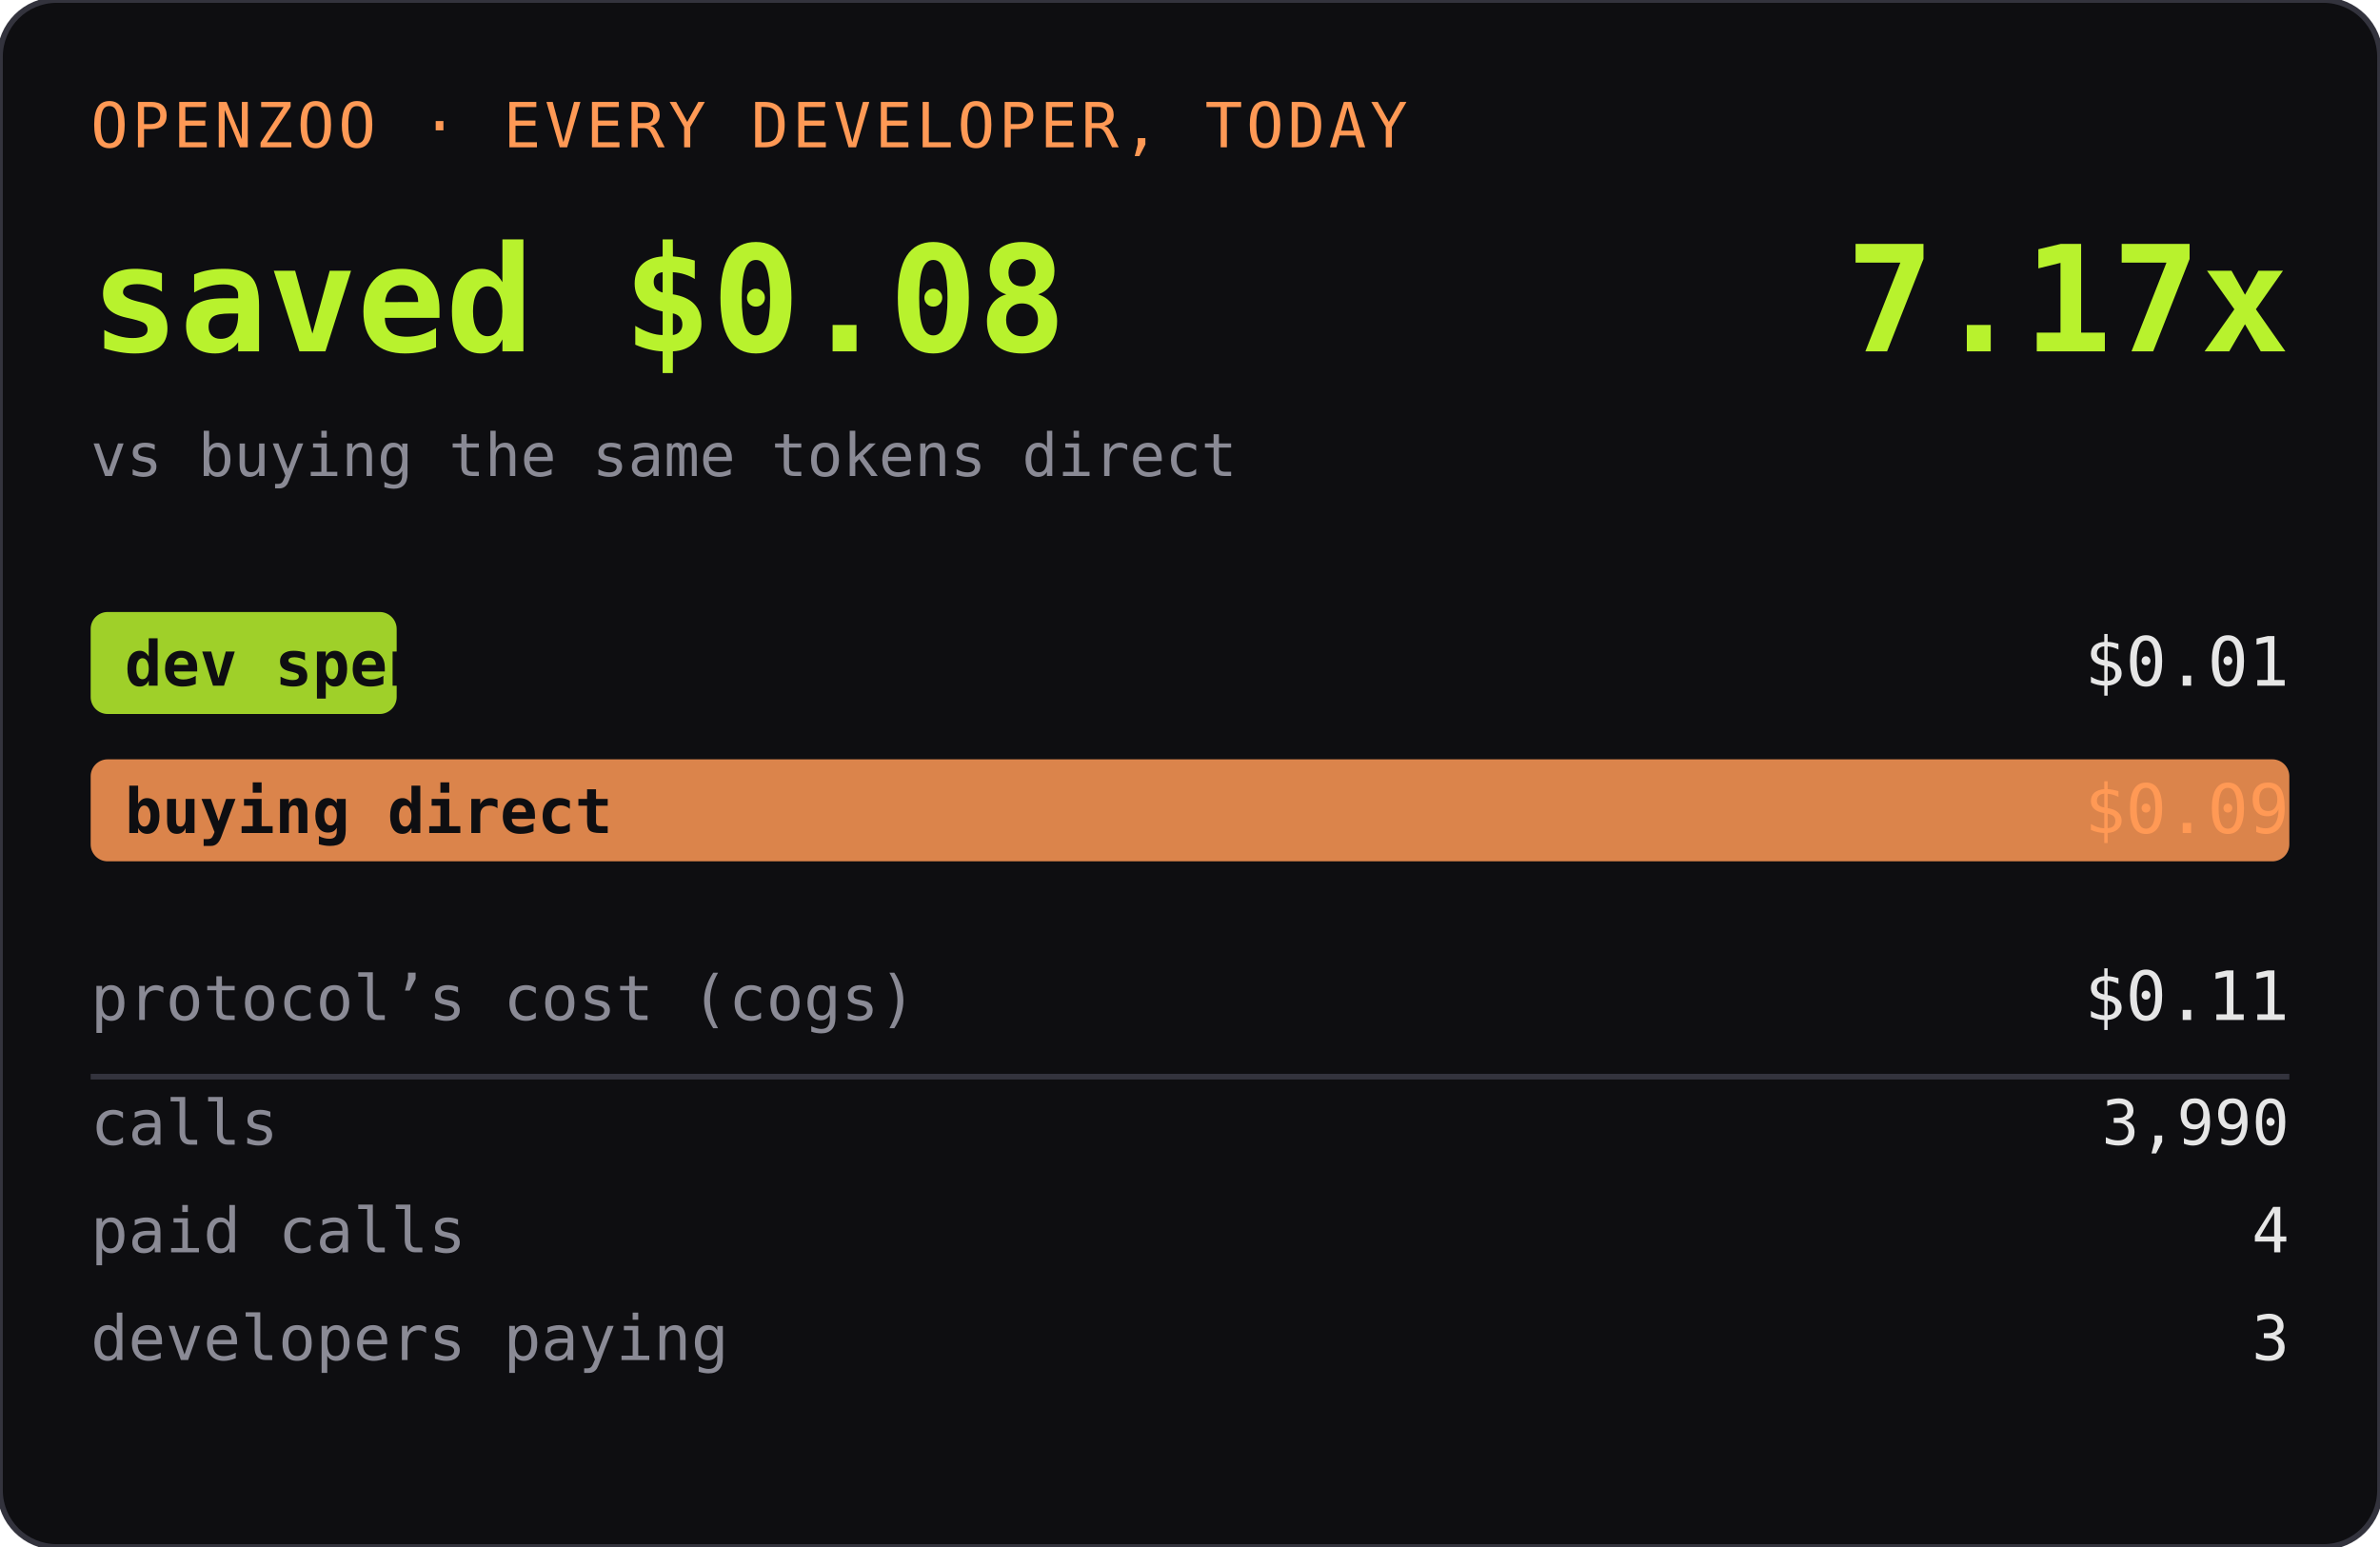
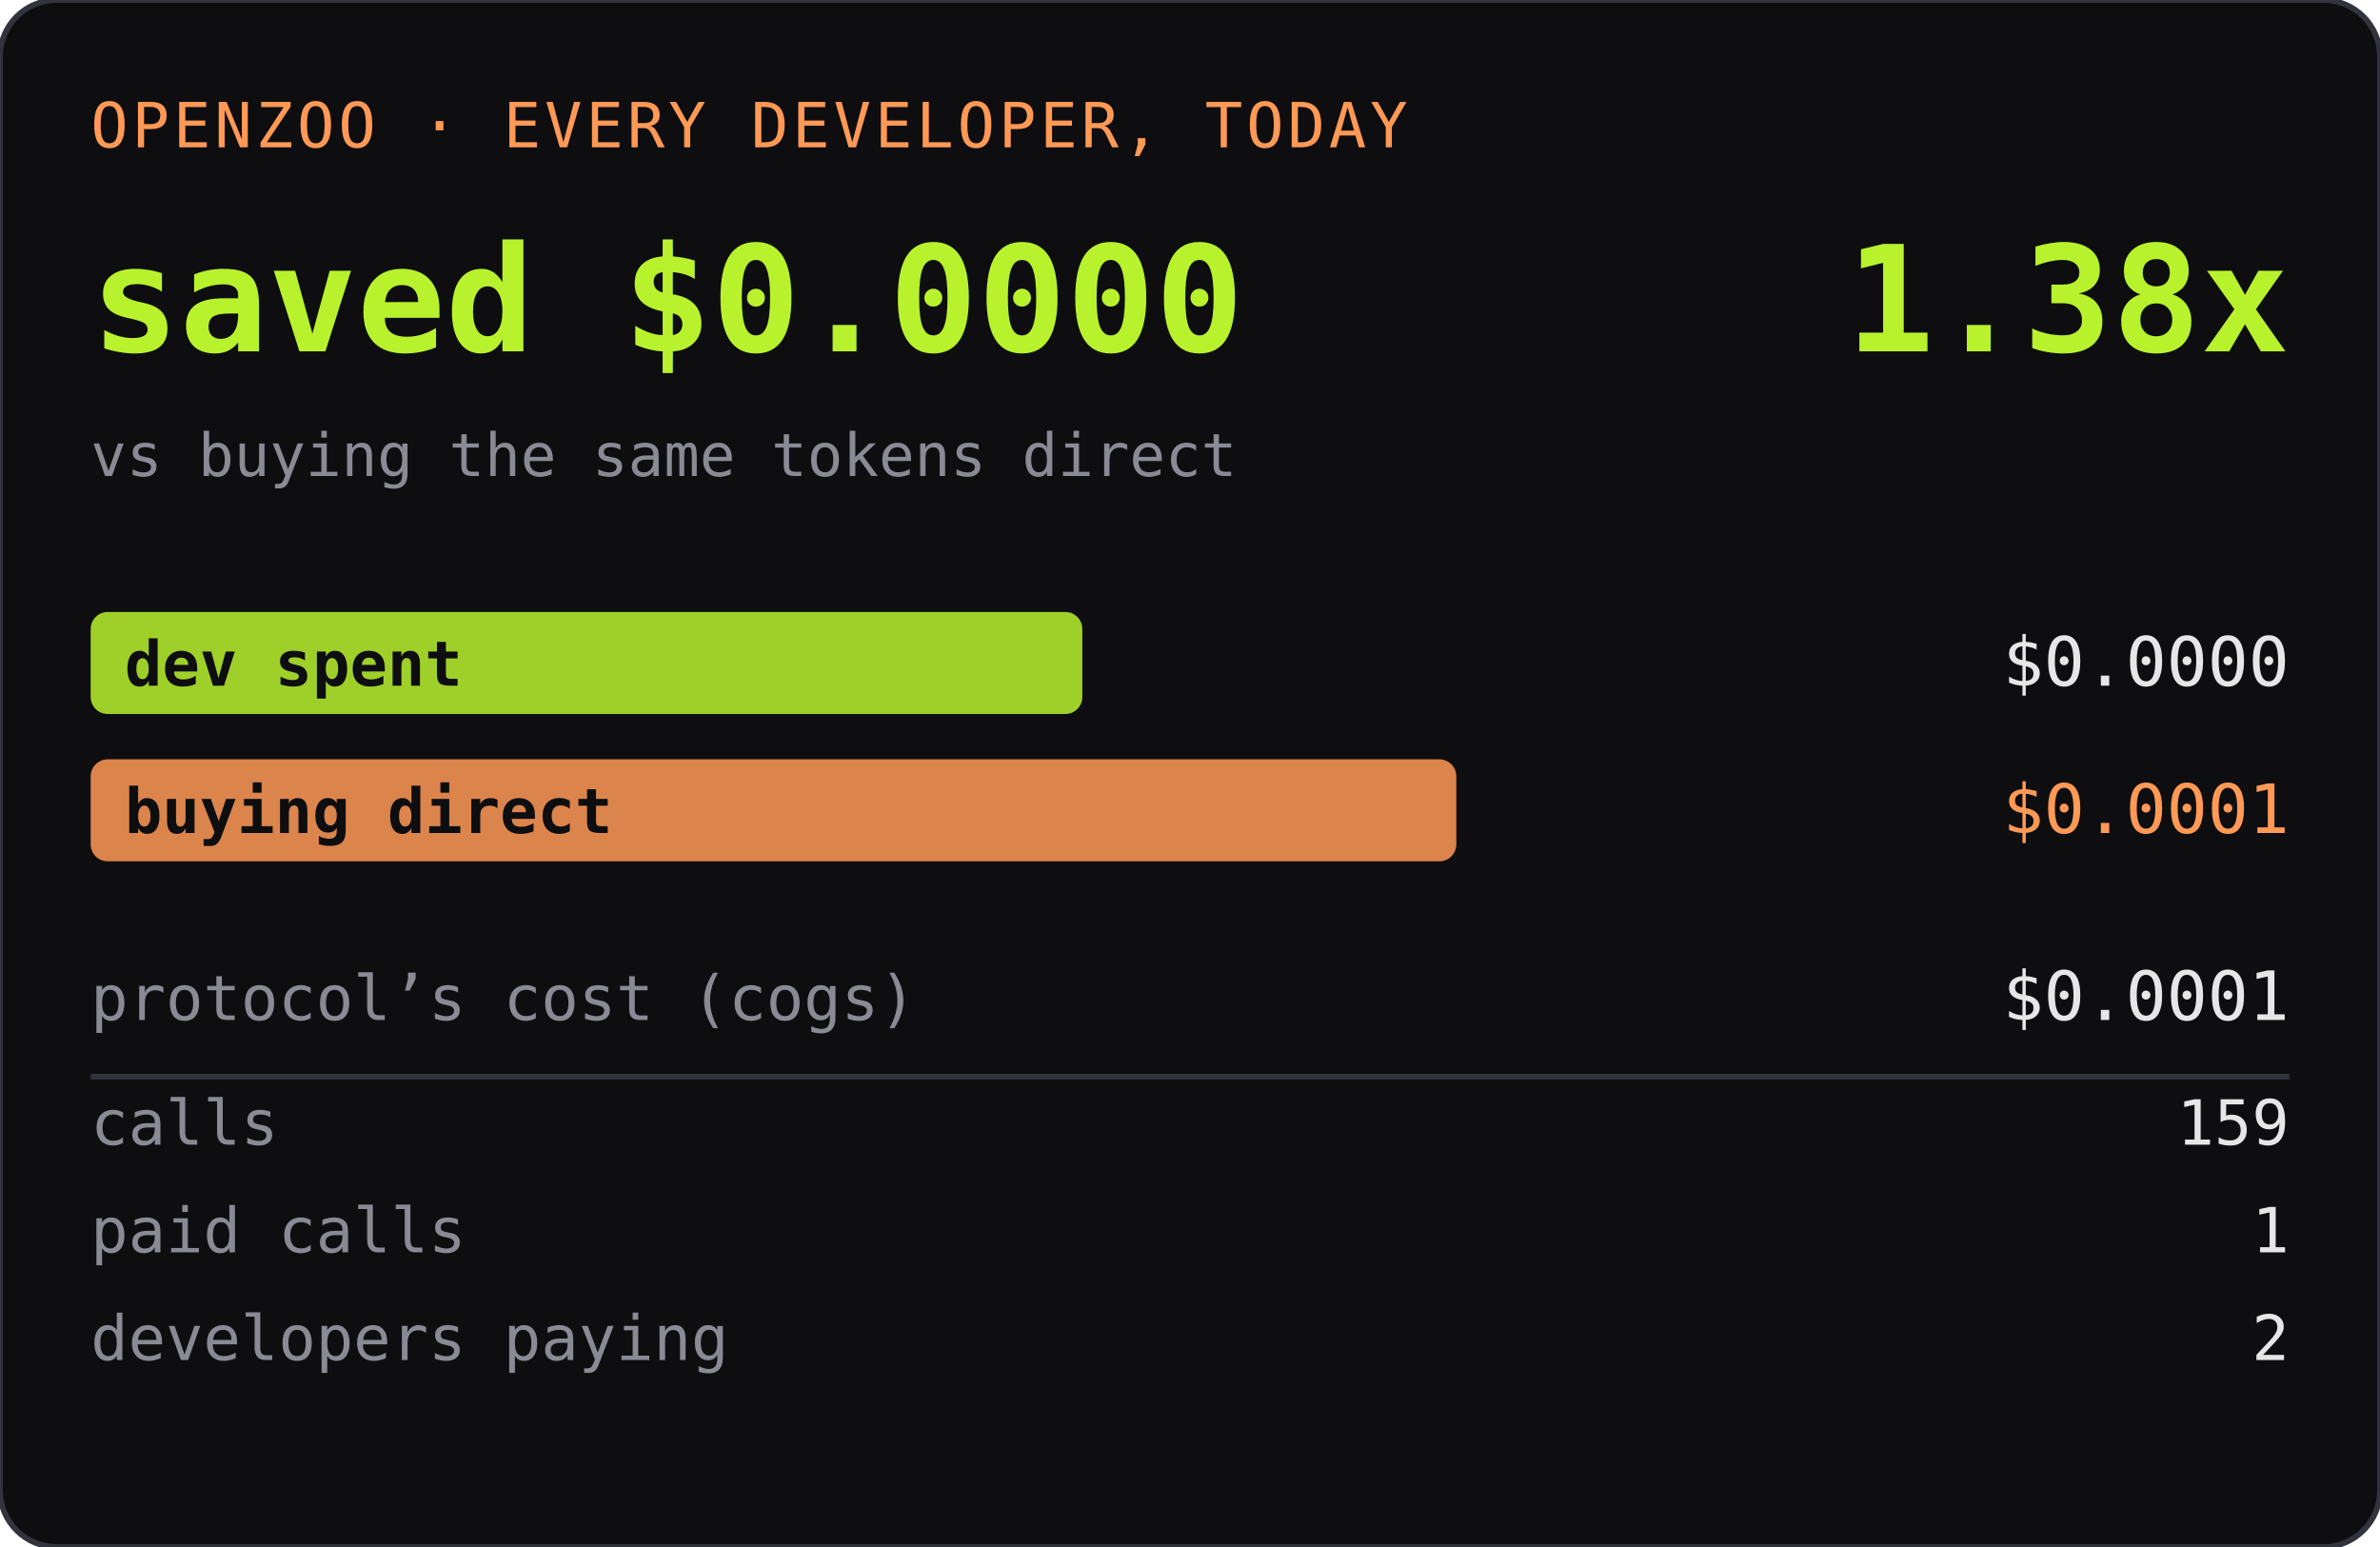
<svg xmlns="http://www.w3.org/2000/svg" width="420" height="273" role="img" aria-label="OPENZOO · EVERY DEVELOPER, TODAY">
  <rect width="420" height="273" rx="10" fill="#0e0e11" />
  <rect width="420" height="273" rx="10" fill="none" stroke="#33333d" />
  <text x="16" y="26" font-family="ui-monospace,SFMono-Regular,Menlo,monospace" font-size="11" fill="#ff9955" letter-spacing="0.06em">OPENZOO · EVERY DEVELOPER, TODAY</text>
-   <text x="16" y="62" font-family="ui-monospace,SFMono-Regular,Menlo,monospace" font-size="26" font-weight="600" fill="#b8f22d">saved $0.08</text>
-   <text x="404" y="62" text-anchor="end" font-family="ui-monospace,SFMono-Regular,Menlo,monospace" font-size="26" font-weight="600" fill="#b8f22d">7.17x</text>
+   <text x="16" y="62" font-family="ui-monospace,SFMono-Regular,Menlo,monospace" font-size="26" font-weight="600" fill="#b8f22d">saved $0.0000</text>
+   <text x="404" y="62" text-anchor="end" font-family="ui-monospace,SFMono-Regular,Menlo,monospace" font-size="26" font-weight="600" fill="#b8f22d">1.38x</text>
  <text x="16" y="84" font-family="ui-monospace,SFMono-Regular,Menlo,monospace" font-size="10.5" fill="#8a8a95">vs buying the same tokens direct</text>
-   <rect x="16" y="108" width="54" height="18" rx="3" fill="#b8f22d" opacity="0.85" />
+   <rect x="16" y="108" width="175" height="18" rx="3" fill="#b8f22d" opacity="0.85" />
  <text x="22" y="121" font-family="ui-monospace,SFMono-Regular,Menlo,monospace" font-size="11" fill="#0e0e11" font-weight="600">dev spent</text>
-   <text x="404" y="121" text-anchor="end" font-family="ui-monospace,SFMono-Regular,Menlo,monospace" font-size="12" fill="#e6e6e6">$0.01</text>
-   <rect x="16" y="134" width="388" height="18" rx="3" fill="#ff9955" opacity="0.85" />
+   <text x="404" y="121" text-anchor="end" font-family="ui-monospace,SFMono-Regular,Menlo,monospace" font-size="12" fill="#e6e6e6">$0.0000</text>
+   <rect x="16" y="134" width="241" height="18" rx="3" fill="#ff9955" opacity="0.85" />
  <text x="22" y="147" font-family="ui-monospace,SFMono-Regular,Menlo,monospace" font-size="11" fill="#0e0e11" font-weight="600">buying direct</text>
-   <text x="404" y="147" text-anchor="end" font-family="ui-monospace,SFMono-Regular,Menlo,monospace" font-size="12" fill="#ff9955">$0.09</text>
+   <text x="404" y="147" text-anchor="end" font-family="ui-monospace,SFMono-Regular,Menlo,monospace" font-size="12" fill="#ff9955">$0.0001</text>
  <text x="16" y="180" font-family="ui-monospace,SFMono-Regular,Menlo,monospace" font-size="11" fill="#8a8a95">protocol’s cost (cogs)</text>
-   <text x="404" y="180" text-anchor="end" font-family="ui-monospace,SFMono-Regular,Menlo,monospace" font-size="12" fill="#e6e6e6">$0.11</text>
+   <text x="404" y="180" text-anchor="end" font-family="ui-monospace,SFMono-Regular,Menlo,monospace" font-size="12" fill="#e6e6e6">$0.0001</text>
  <line x1="16" y1="190" x2="404" y2="190" stroke="#33333d" />
  <text x="16" y="202" font-family="ui-monospace,SFMono-Regular,Menlo,monospace" font-size="11" fill="#8a8a95">calls</text>
-   <text x="404" y="202" text-anchor="end" font-family="ui-monospace,SFMono-Regular,Menlo,monospace" font-size="11" fill="#e6e6e6">3,990</text>
+   <text x="404" y="202" text-anchor="end" font-family="ui-monospace,SFMono-Regular,Menlo,monospace" font-size="11" fill="#e6e6e6">159</text>
  <text x="16" y="221" font-family="ui-monospace,SFMono-Regular,Menlo,monospace" font-size="11" fill="#8a8a95">paid calls</text>
-   <text x="404" y="221" text-anchor="end" font-family="ui-monospace,SFMono-Regular,Menlo,monospace" font-size="11" fill="#e6e6e6">4</text>
+   <text x="404" y="221" text-anchor="end" font-family="ui-monospace,SFMono-Regular,Menlo,monospace" font-size="11" fill="#e6e6e6">1</text>
  <text x="16" y="240" font-family="ui-monospace,SFMono-Regular,Menlo,monospace" font-size="11" fill="#8a8a95">developers paying</text>
-   <text x="404" y="240" text-anchor="end" font-family="ui-monospace,SFMono-Regular,Menlo,monospace" font-size="11" fill="#e6e6e6">3</text>
+   <text x="404" y="240" text-anchor="end" font-family="ui-monospace,SFMono-Regular,Menlo,monospace" font-size="11" fill="#e6e6e6">2</text>
</svg>
